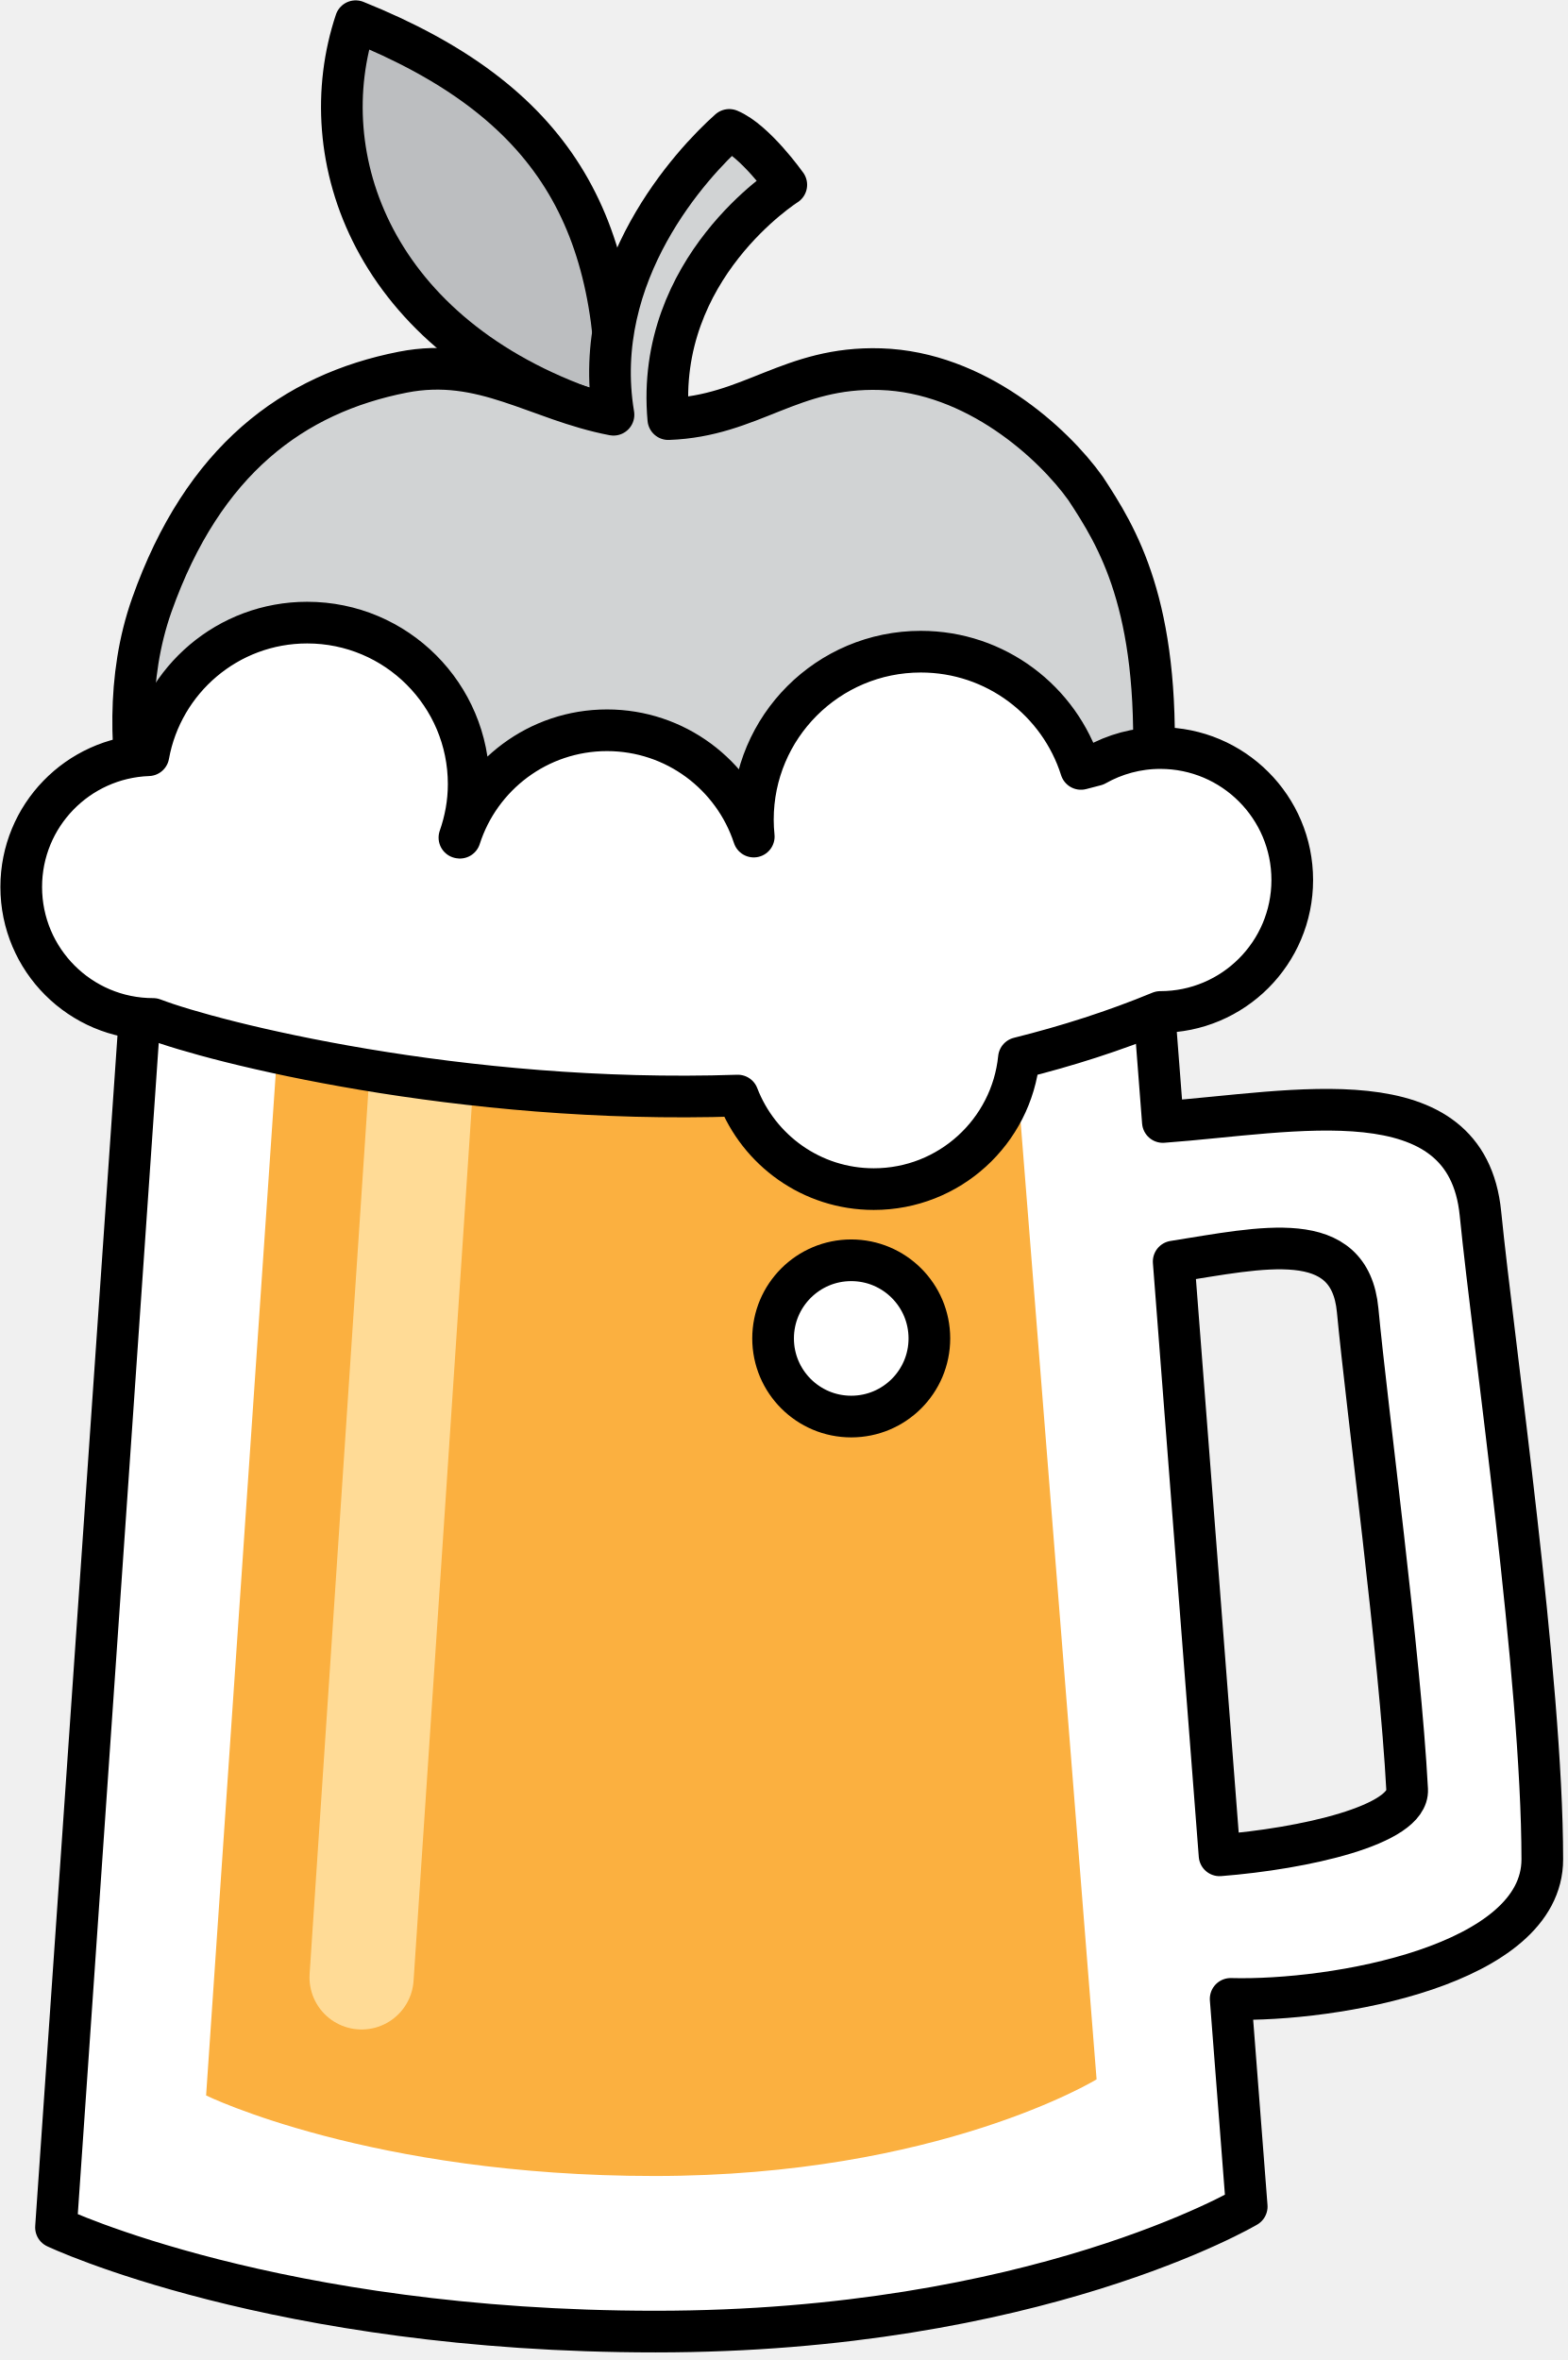
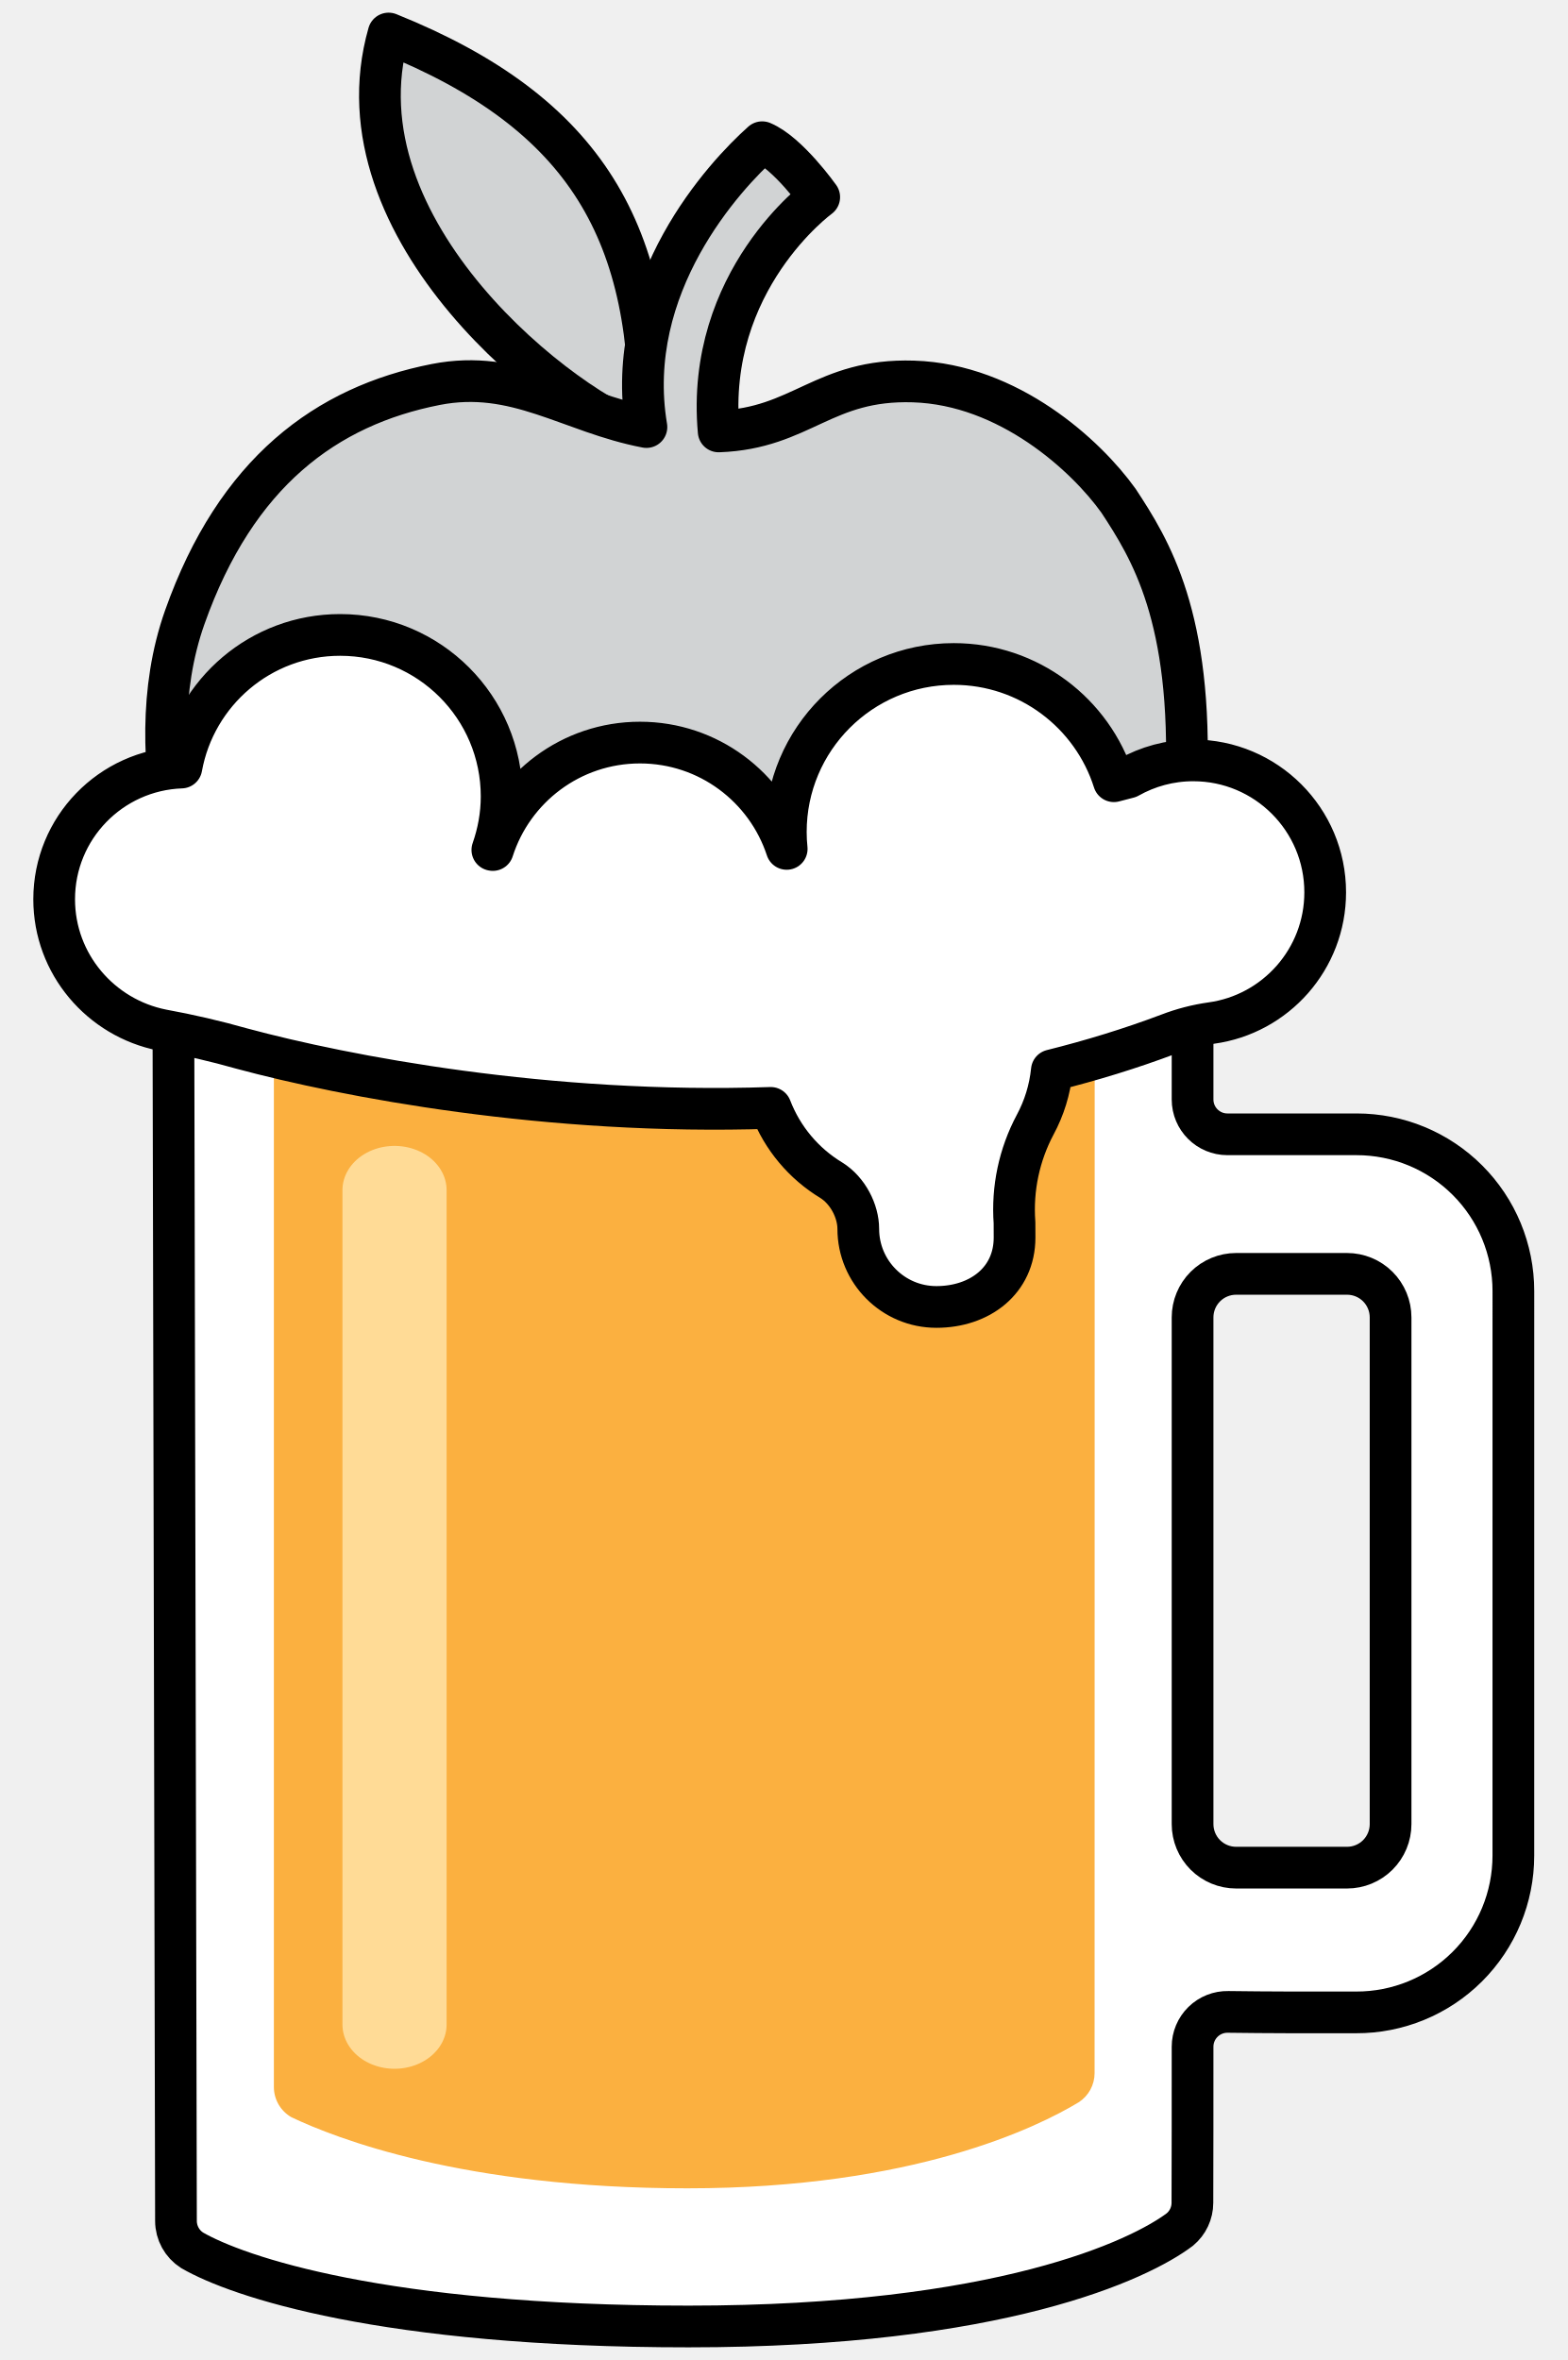
- <svg xmlns="http://www.w3.org/2000/svg" width="180px" height="271px" viewBox="0 0 180 271" version="1.1">
-   <g id="Page-1" stroke="none" stroke-width="1" fill="none" fill-rule="evenodd">
-     <g id="homebrew" transform="translate(2, 2)">
-       <g id="Group">
-         <g transform="translate(13, 0)" id="Path" stroke="#000000" stroke-linejoin="round" stroke-width="4.785">
-           <g transform="translate(24, 0)" fill="#BCBEC0">
-             <path d="M31.758,46.916 C32.498,23.429 24.586,9.582 1.841,0.435 C-3.351,16.012 3.819,36.532 29.036,45.184" />
-           </g>
-           <path d="M117.441,86.72 C118.181,67.434 113.31,59.65 109.654,54.084 C105.945,48.892 97.045,40.732 86.11,40.39 C75.769,40.066 71.282,45.782 61.742,46.127 C60.178,28.755 75.289,19.222 75.289,19.222 C75.289,19.222 71.704,14.155 68.738,12.917 C64.472,16.708 52.73,29.353 55.447,45.625 C46.669,43.947 40.473,38.923 31.252,40.737 C18.69,43.209 8.335,50.804 2.433,67.47 C-3.468,84.137 4.516,103.581 6.252,109.134 C7.989,114.692 20.836,138.298 30.905,141.772 C40.972,145.247 40.975,143.681 46.357,141.599 C51.74,139.516 59.897,135.697 71.879,140.038 C83.854,144.377 85.416,145.417 92.879,140.557 C100.348,135.698 110.067,120.595 112.322,116.254 C114.579,111.915 115.795,109.657 116.492,107.401 C123.748,103.78 116.775,104.004 117.441,86.72 Z" fill="#D1D3D4" />
-         </g>
-         <g transform="translate(4, 112)">
-           <path d="M171.102,99.51 C171.098,78.744 165.514,40.549 163.998,25.336 C162.398,9.264 142.582,13.744 127.532,14.839 L126.494,1.409 L10.13,1.409 L0.43,141.774 C0.43,141.774 25.641,153.737 69.279,153.737 C112.916,153.737 137.16,139.383 137.16,139.383 L135.316,115.533 C147.229,115.854 171.104,111.662 171.102,99.51 Z M128.773,30.864 C138.994,29.253 148.988,26.852 149.898,36.45 C150.966,47.764 154.769,76.112 155.582,91.503 C155.805,95.592 143.713,98.285 134.041,99.049 L128.773,30.864 Z" id="Shape" stroke="#000000" stroke-width="4.785" fill="#FFFFFF" fill-rule="nonzero" stroke-linejoin="round" />
-           <path d="M26.278,0.249 L17.667,126.622 C17.667,126.622 36.526,135.871 69.154,135.871 C101.791,135.871 119.92,124.774 119.92,124.774 L110.041,0.249 L26.278,0.249 Z" id="Path" fill="#FBB040" />
-           <path d="M43.028,0.249 L35.521,113.065" id="Path" stroke="#FFDB96" stroke-width="11.963" stroke-linecap="round" />
-           <path d="M100.72,39.692 C100.72,34.737 96.704,30.719 91.744,30.719 C86.791,30.719 82.773,34.738 82.773,39.692 C82.773,44.649 86.791,48.664 91.744,48.664 C96.704,48.664 100.72,44.648 100.72,39.692 Z" id="Path" stroke="#000000" stroke-width="4.785" fill="#FFFFFF" stroke-linecap="round" stroke-linejoin="round" />
-         </g>
-         <path d="M131.238,83.901 C128.535,83.901 126.004,84.617 123.806,85.856 L122.125,86.294 C119.656,78.491 112.359,72.832 103.737,72.832 C93.087,72.832 84.453,81.466 84.453,92.118 C84.453,92.776 84.487,93.426 84.554,94.065 C82.228,86.979 75.568,81.857 67.706,81.857 C59.793,81.857 53.097,87.04 50.81,94.193 L50.755,94.184 C51.43,92.258 51.819,90.195 51.819,88.04 C51.819,77.799 43.517,69.495 33.275,69.495 C24.167,69.495 16.611,76.067 15.046,84.724 C6.932,85.015 0.438,91.666 0.438,99.851 C0.438,108.221 7.221,115.007 15.591,115.007 C22.484,117.655 50.874,124.876 82.721,123.805 C85.137,130.085 91.209,134.546 98.336,134.546 C107.015,134.546 114.147,127.946 115.002,119.494 C120.515,118.118 125.961,116.388 131.236,114.206 C139.605,114.206 146.389,107.423 146.389,99.053 C146.392,90.686 139.607,83.901 131.238,83.901 Z" id="Path" stroke="#000000" stroke-width="4.785" fill="#FFFFFF" stroke-linejoin="round" />
+ <svg xmlns="http://www.w3.org/2000/svg" width="100%" height="100%" viewBox="0 0 180 271" version="1.1" xml:space="preserve" style="fill-rule:evenodd;clip-rule:evenodd;stroke-linejoin:round;">
+   <g id="Group" transform="matrix(1,0,0,1,5.782,3.414)">
+     <g id="Path" transform="matrix(1,0,0,1,13,0)">
+       <g transform="matrix(1,0,0,1,24,0)">
+         <path d="M31.758,46.916C32.498,23.429 24.586,9.582 1.841,0.435C-4.624,23.049 22.066,43.9 31.758,46.916Z" style="fill:rgb(209,211,212);stroke:black;stroke-width:4.79px;" />
      </g>
+       <path d="M117.441,86.72C118.181,67.434 113.31,59.65 109.654,54.084C105.945,48.892 97.045,40.732 86.11,40.39C75.769,40.066 73.282,45.782 63.742,46.127C62.178,28.755 75.289,19.222 75.289,19.222C75.289,19.222 71.704,14.155 68.738,12.917C64.472,16.708 52.73,29.353 55.447,45.625C46.669,43.947 40.473,38.923 31.252,40.737C18.69,43.209 8.335,50.804 2.433,67.47C-3.468,84.137 4.516,103.581 6.252,109.134C7.989,114.692 20.836,138.298 30.905,141.772C40.972,145.247 40.975,143.681 46.357,141.599C51.74,139.516 59.897,135.697 71.879,140.038C83.854,144.377 85.416,145.417 92.879,140.557C100.348,135.698 110.067,120.595 112.322,116.254C114.579,111.915 115.795,109.657 116.492,107.401C123.748,103.78 116.775,104.004 117.441,86.72Z" style="fill:rgb(209,211,212);stroke:black;stroke-width:4.79px;" />
+     </g>
+     <g transform="matrix(1,0,0,1,4,112)">
+       <path id="Shape" d="M145.932,115.67C150.717,115.687 155.312,113.799 158.701,110.422C162.091,107.045 163.996,102.457 163.996,97.672C163.998,79.399 163.998,51.162 163.998,32.839C163.998,28.065 162.102,23.487 158.726,20.111C155.35,16.735 150.772,14.839 145.998,14.839L131.16,14.839C128.951,14.839 127.16,13.048 127.16,10.839L127.16,1.409L10.13,1.409C10.13,1.409 10.388,121.948 10.425,139.622C10.428,140.985 11.125,142.254 12.275,142.987C17.487,146.005 34.196,151.737 69.279,151.737C105.104,151.737 121.118,144.063 125.703,140.598C126.614,139.842 127.141,138.72 127.141,137.536C127.16,133.711 127.16,124.848 127.16,119.612C127.16,118.537 127.593,117.507 128.361,116.755C129.129,116.002 130.168,115.591 131.243,115.613C135.644,115.675 140.917,115.684 145.932,115.67ZM127.16,35.864C127.16,34.538 127.687,33.266 128.624,32.328C129.562,31.391 130.834,30.864 132.16,30.864L144.898,30.864C146.224,30.864 147.496,31.391 148.434,32.328C149.371,33.266 149.898,34.538 149.898,35.864L149.898,94.049C149.898,95.375 149.371,96.647 148.434,97.585C147.496,98.522 146.224,99.049 144.898,99.049L132.16,99.049C130.834,99.049 129.562,98.522 128.624,97.585C127.687,96.647 127.16,95.375 127.16,94.049L127.16,35.864Z" style="fill:white;fill-rule:nonzero;stroke:black;stroke-width:4.79px;" />
+       <path id="Path1" d="M21.667,0.249L21.667,124.235C21.667,125.666 22.431,126.988 23.67,127.702C28.731,130.114 43.413,135.871 69.154,135.871C95.066,135.871 109.312,128.876 114.082,125.993C115.221,125.259 115.909,123.996 115.909,122.642C115.92,106.201 115.92,0.249 115.92,0.249L21.667,0.249Z" style="fill:rgb(251,176,64);" />
+       <g id="Path2" transform="matrix(1,0,0,0.849312,0,21.0375)">
+         <path d="M35.521,0.249L35.521,113.065" style="fill:none;stroke:rgb(255,219,150);stroke-width:11.96px;stroke-linecap:round;stroke-linejoin:miter;" />
+       </g>
+     </g>
+     <g id="Path3" transform="matrix(1,0,0,1,-2,-2)">
+       <path d="M94.773,139.692C94.773,137.692 93.596,135.304 91.663,134.105C88.518,132.202 86.059,129.283 84.721,125.805C59.13,126.666 35.772,122.172 24.005,118.999C20.984,118.143 17.924,117.432 14.834,116.869C7.791,115.472 2.438,109.287 2.438,101.851C2.438,93.666 8.932,87.015 17.046,86.724C18.611,78.067 26.167,71.495 35.275,71.495C45.517,71.495 53.819,79.799 53.819,90.04C53.819,92.195 53.43,94.258 52.755,96.184L52.81,96.193C55.097,89.04 61.793,83.857 69.706,83.857C77.568,83.857 84.228,88.979 86.554,96.065C86.487,95.426 86.453,94.776 86.453,94.118C86.453,83.466 95.087,74.832 105.737,74.832C114.359,74.832 121.656,80.491 124.125,88.294L125.806,87.856C128.004,86.617 130.535,85.901 133.238,85.901C141.607,85.901 148.392,92.686 148.389,101.053C148.389,108.719 142.698,115.054 135.31,116.065C133.637,116.302 131.996,116.728 130.419,117.335C126.028,118.99 121.538,120.362 117.002,121.494C116.776,123.73 116.11,125.836 115.093,127.725C113.253,131.177 112.428,135.08 112.713,138.982C112.711,139.218 112.72,140.454 112.72,140.692C112.72,145.648 108.704,148.664 103.744,148.664C98.791,148.664 94.773,144.649 94.773,139.692Z" style="fill:white;stroke:black;stroke-width:4.79px;stroke-linecap:round;" />
    </g>
  </g>
</svg>
